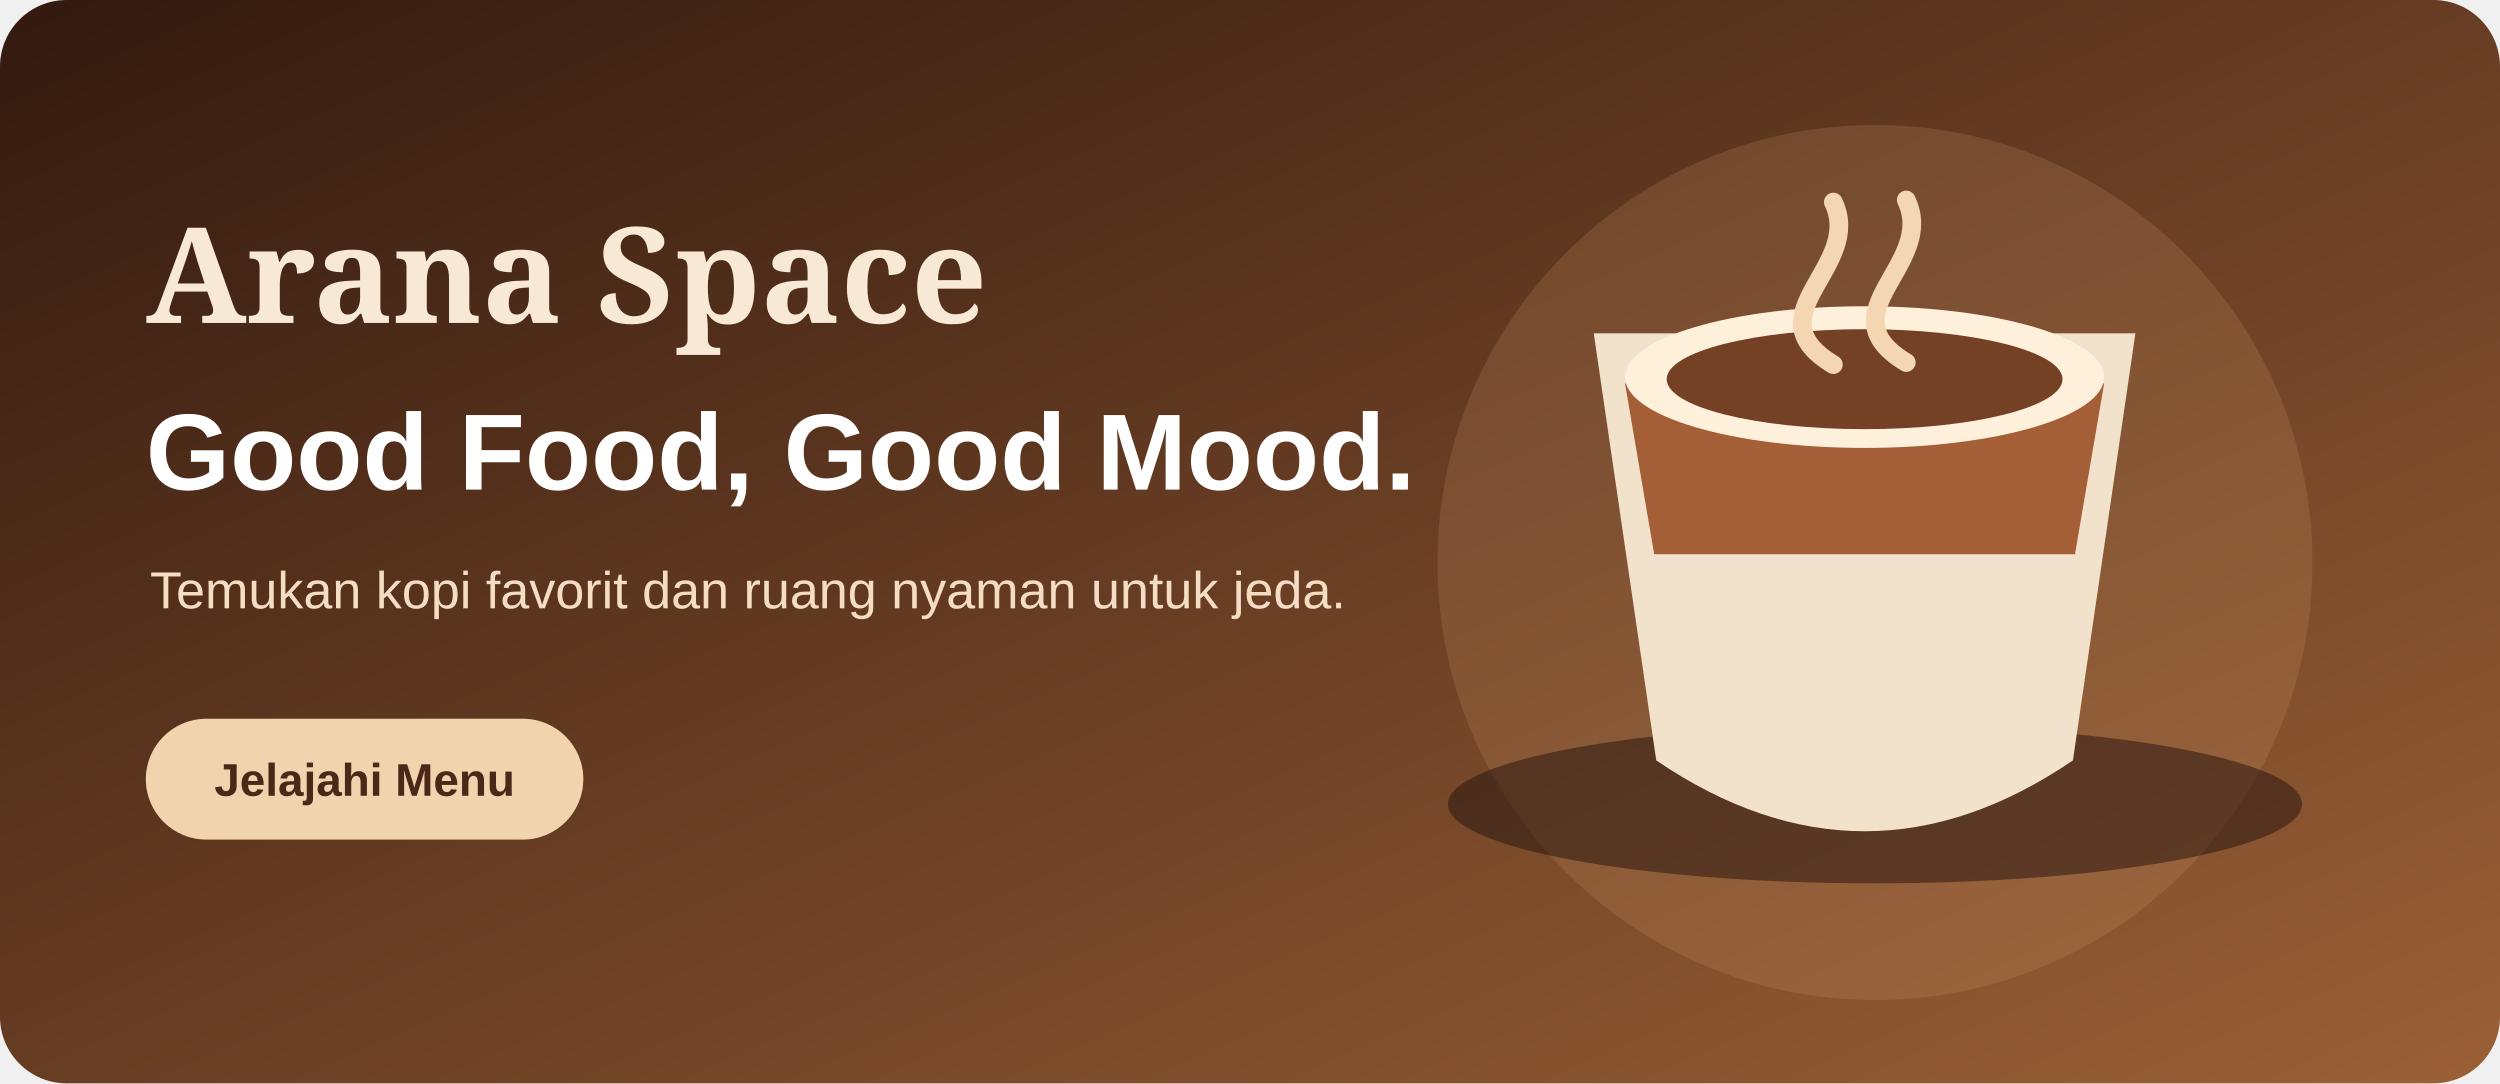
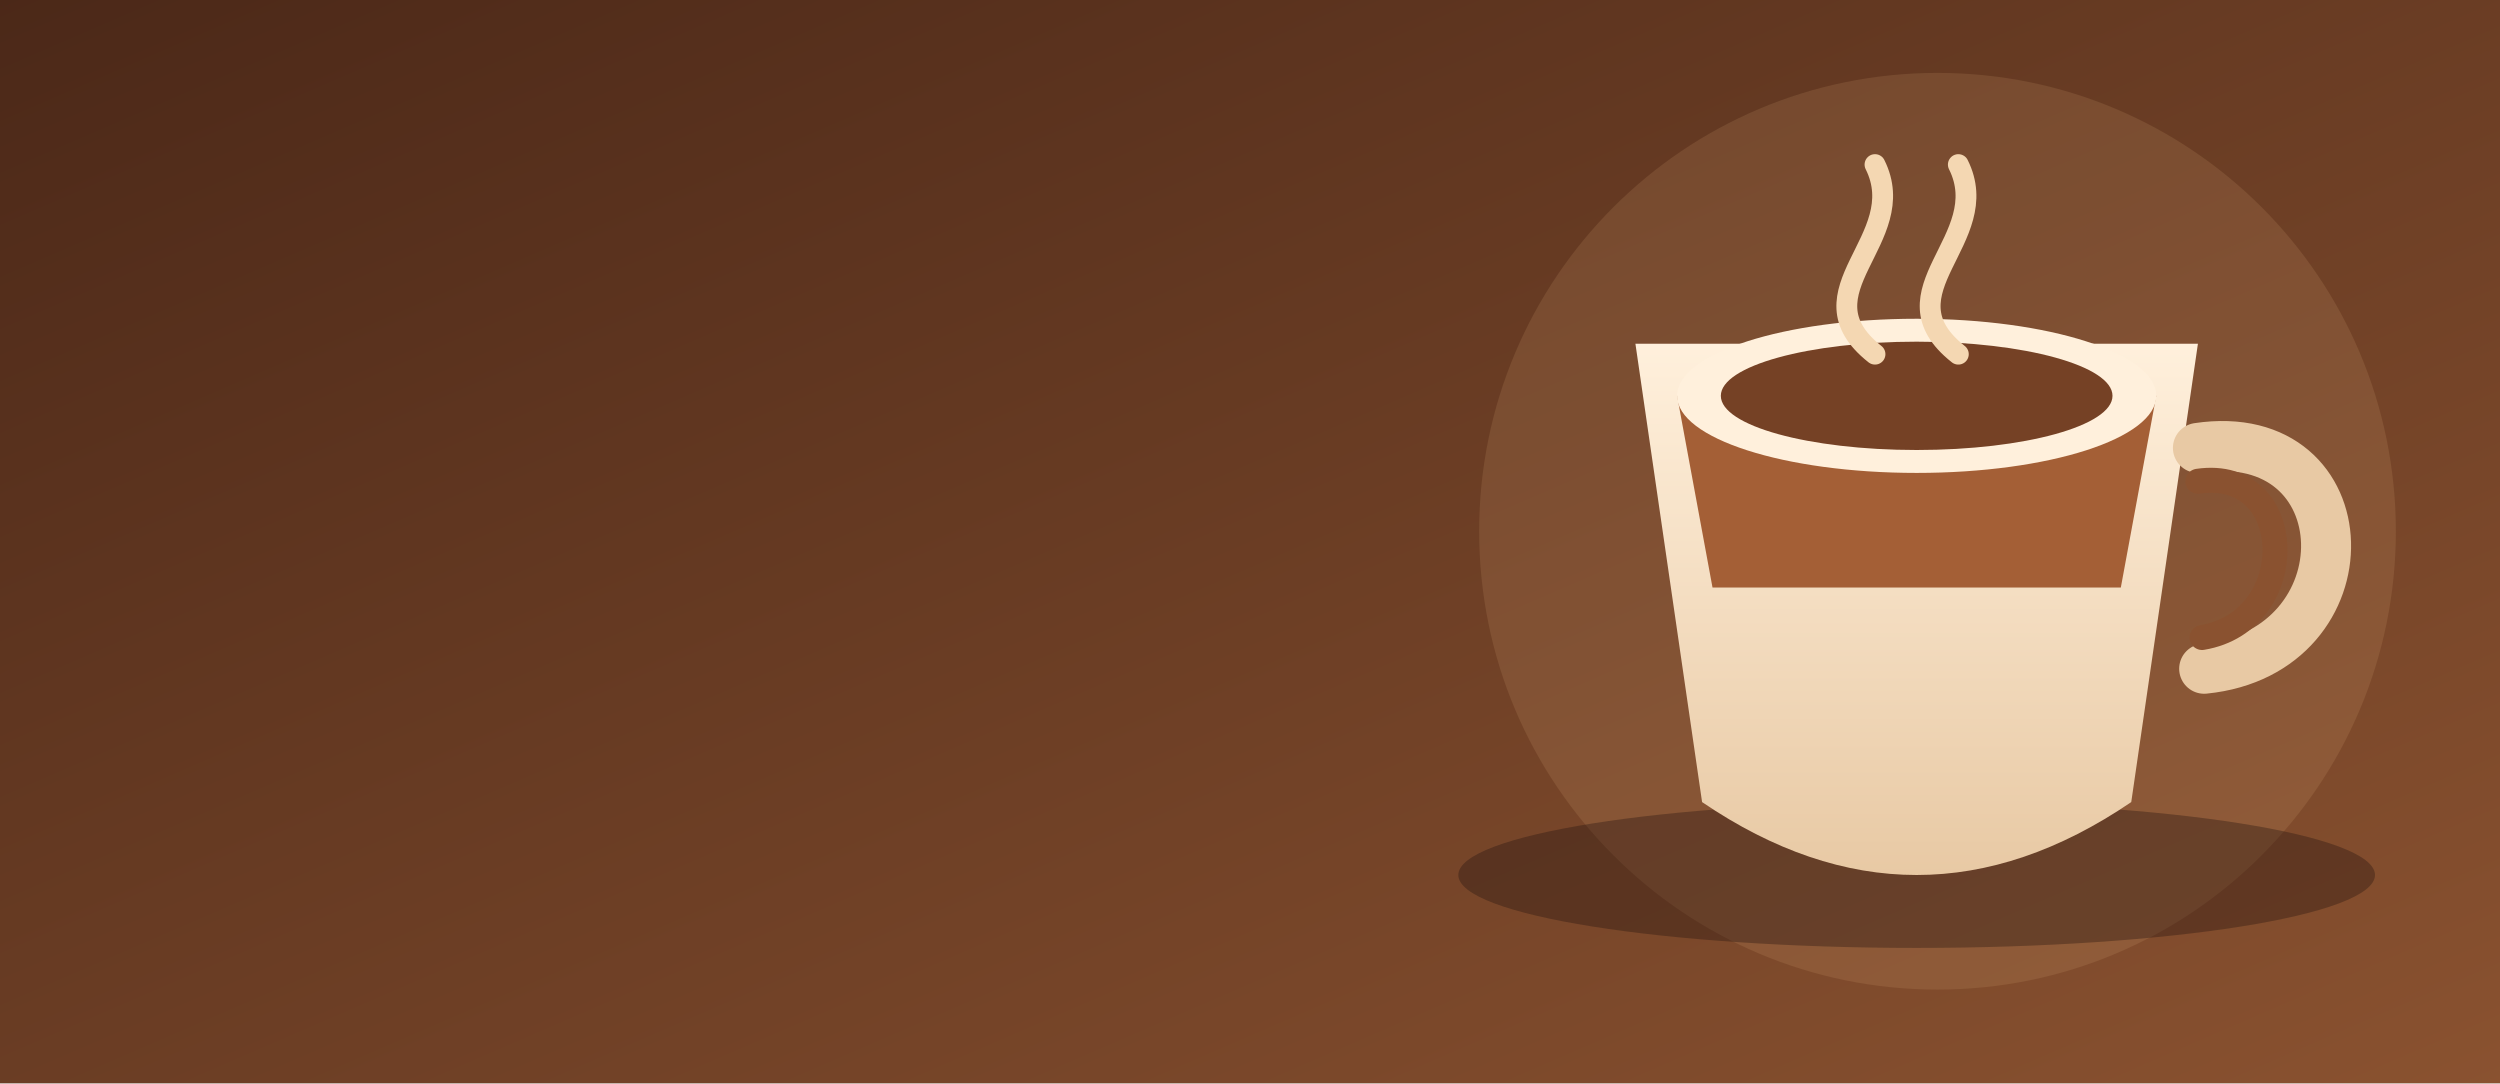
- <svg xmlns="http://www.w3.org/2000/svg" viewBox="0 0 1200 520">
+ <svg xmlns="http://www.w3.org/2000/svg" viewBox="0 0 1200 520" role="img" aria-label="Ilustrasi secangkir kopi Arana Space">
  <defs>
-     <linearGradient id="g" x2="1" y2="1">
-       <stop stop-color="#32190f" />
-       <stop offset="1" stop-color="#9b6036" />
+     <linearGradient id="bg" x1="0" y1="0" x2="1" y2="1">
+       <stop offset="0" stop-color="#4b2818" />
+       <stop offset="1" stop-color="#8a5230" />
    </linearGradient>
-     <radialGradient id="r">
-       <stop stop-color="#f1c895" />
-       <stop offset="1" stop-color="#9c633a" />
-     </radialGradient>
+     <linearGradient id="cup" x1="0" y1="0" x2="0" y2="1">
+       <stop offset="0" stop-color="#fff0dc" />
+       <stop offset="1" stop-color="#e8c9a4" />
+     </linearGradient>
  </defs>
-   <rect width="1200" height="520" rx="32" fill="url(#g)" />
-   <circle cx="900" cy="270" r="210" fill="#d7a36e" opacity=".18" />
-   <ellipse cx="900" cy="386" rx="205" ry="38" fill="#21120d" opacity=".5" />
-   <path d="M765 160h260l-30 205q-100 68-200 0Z" fill="#f2e1cb" />
-   <path d="M780 184h230l-14 82H794Z" fill="#a45f36" />
-   <ellipse cx="895" cy="181" rx="115" ry="34" fill="#fff0dc" />
-   <ellipse cx="895" cy="182" rx="95" ry="24" fill="#754125" />
-   <path d="M880 175c-40-24 15-47 0-78M915 174c-40-24 15-47 0-78" stroke="#f4d7b2" stroke-width="9" fill="none" stroke-linecap="round" />
-   <text x="70" y="155" fill="#f8e9d7" font-family="Georgia,serif" font-size="64" font-weight="bold">Arana Space</text>
-   <text x="70" y="235" fill="#fff" font-family="Arial,sans-serif" font-size="52" font-weight="bold">Good Food, Good Mood.</text>
-   <text x="72" y="292" fill="#f4ddc2" font-family="Arial,sans-serif" font-size="25">Temukan kopi favorit dan ruang nyaman untuk jeda.</text>
-   <rect x="70" y="345" width="210" height="58" rx="29" fill="#f1d3ad" />
-   <text x="175" y="382" fill="#4b2818" text-anchor="middle" font-family="Arial,sans-serif" font-size="22" font-weight="bold">Jelajahi Menu</text>
+   <rect width="1200" height="520" fill="url(#bg)" />
+   <circle cx="930" cy="255" r="220" fill="#e7b982" opacity=".14" />
+   <ellipse cx="920" cy="420" rx="220" ry="35" fill="#21120d" opacity=".35" />
+   <path d="M785 165h270l-32 220q-103 70-206 0z" fill="url(#cup)" />
+   <path d="M805 190h230l-17 92H822z" fill="#a45f36" />
+   <ellipse cx="920" cy="190" rx="115" ry="37" fill="#fff0dc" />
+   <ellipse cx="920" cy="190" rx="94" ry="26" fill="#754125" />
+   <path d="M900 170c-38-30 18-55 0-91M940 170c-38-30 18-55 0-91" stroke="#f4d7b2" stroke-width="10" fill="none" stroke-linecap="round" />
+   <path d="M1055 215c80-12 83 98 3 106" fill="none" stroke="#e8c9a4" stroke-width="24" stroke-linecap="round" />
+   <path d="M1055 231c48-7 50 67 2 75" fill="none" stroke="#8a5230" stroke-width="12" stroke-linecap="round" />
</svg>
